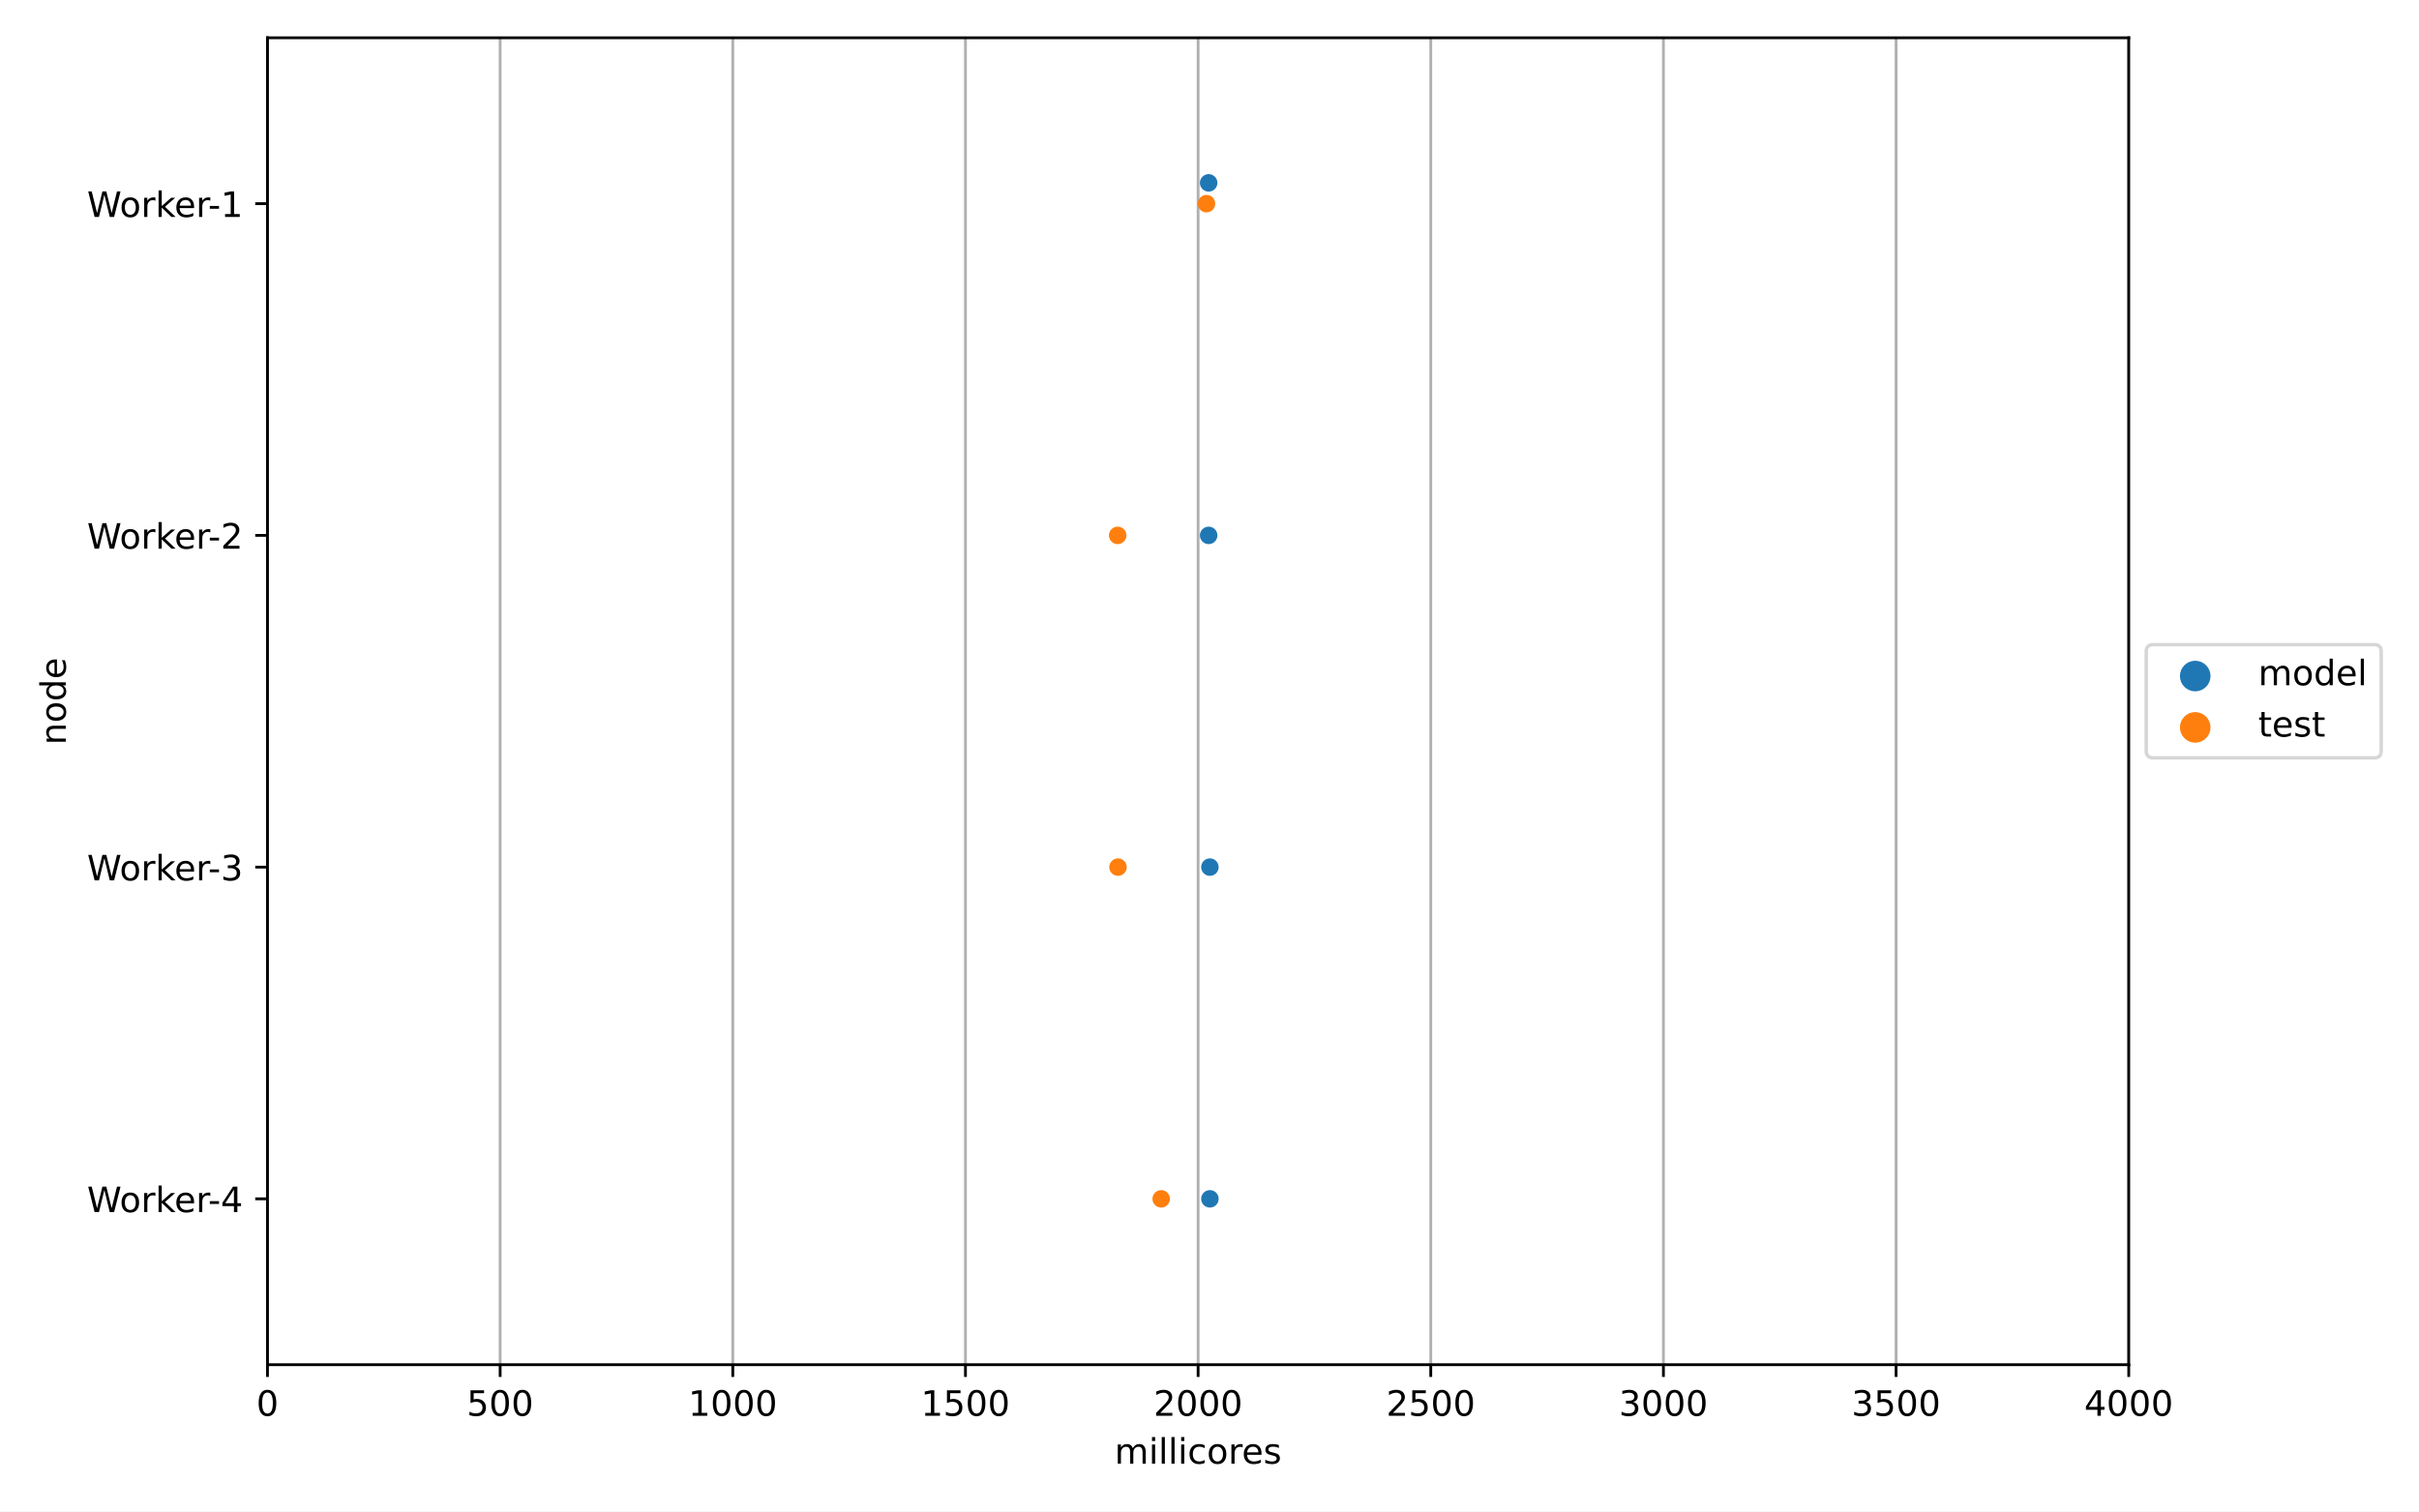
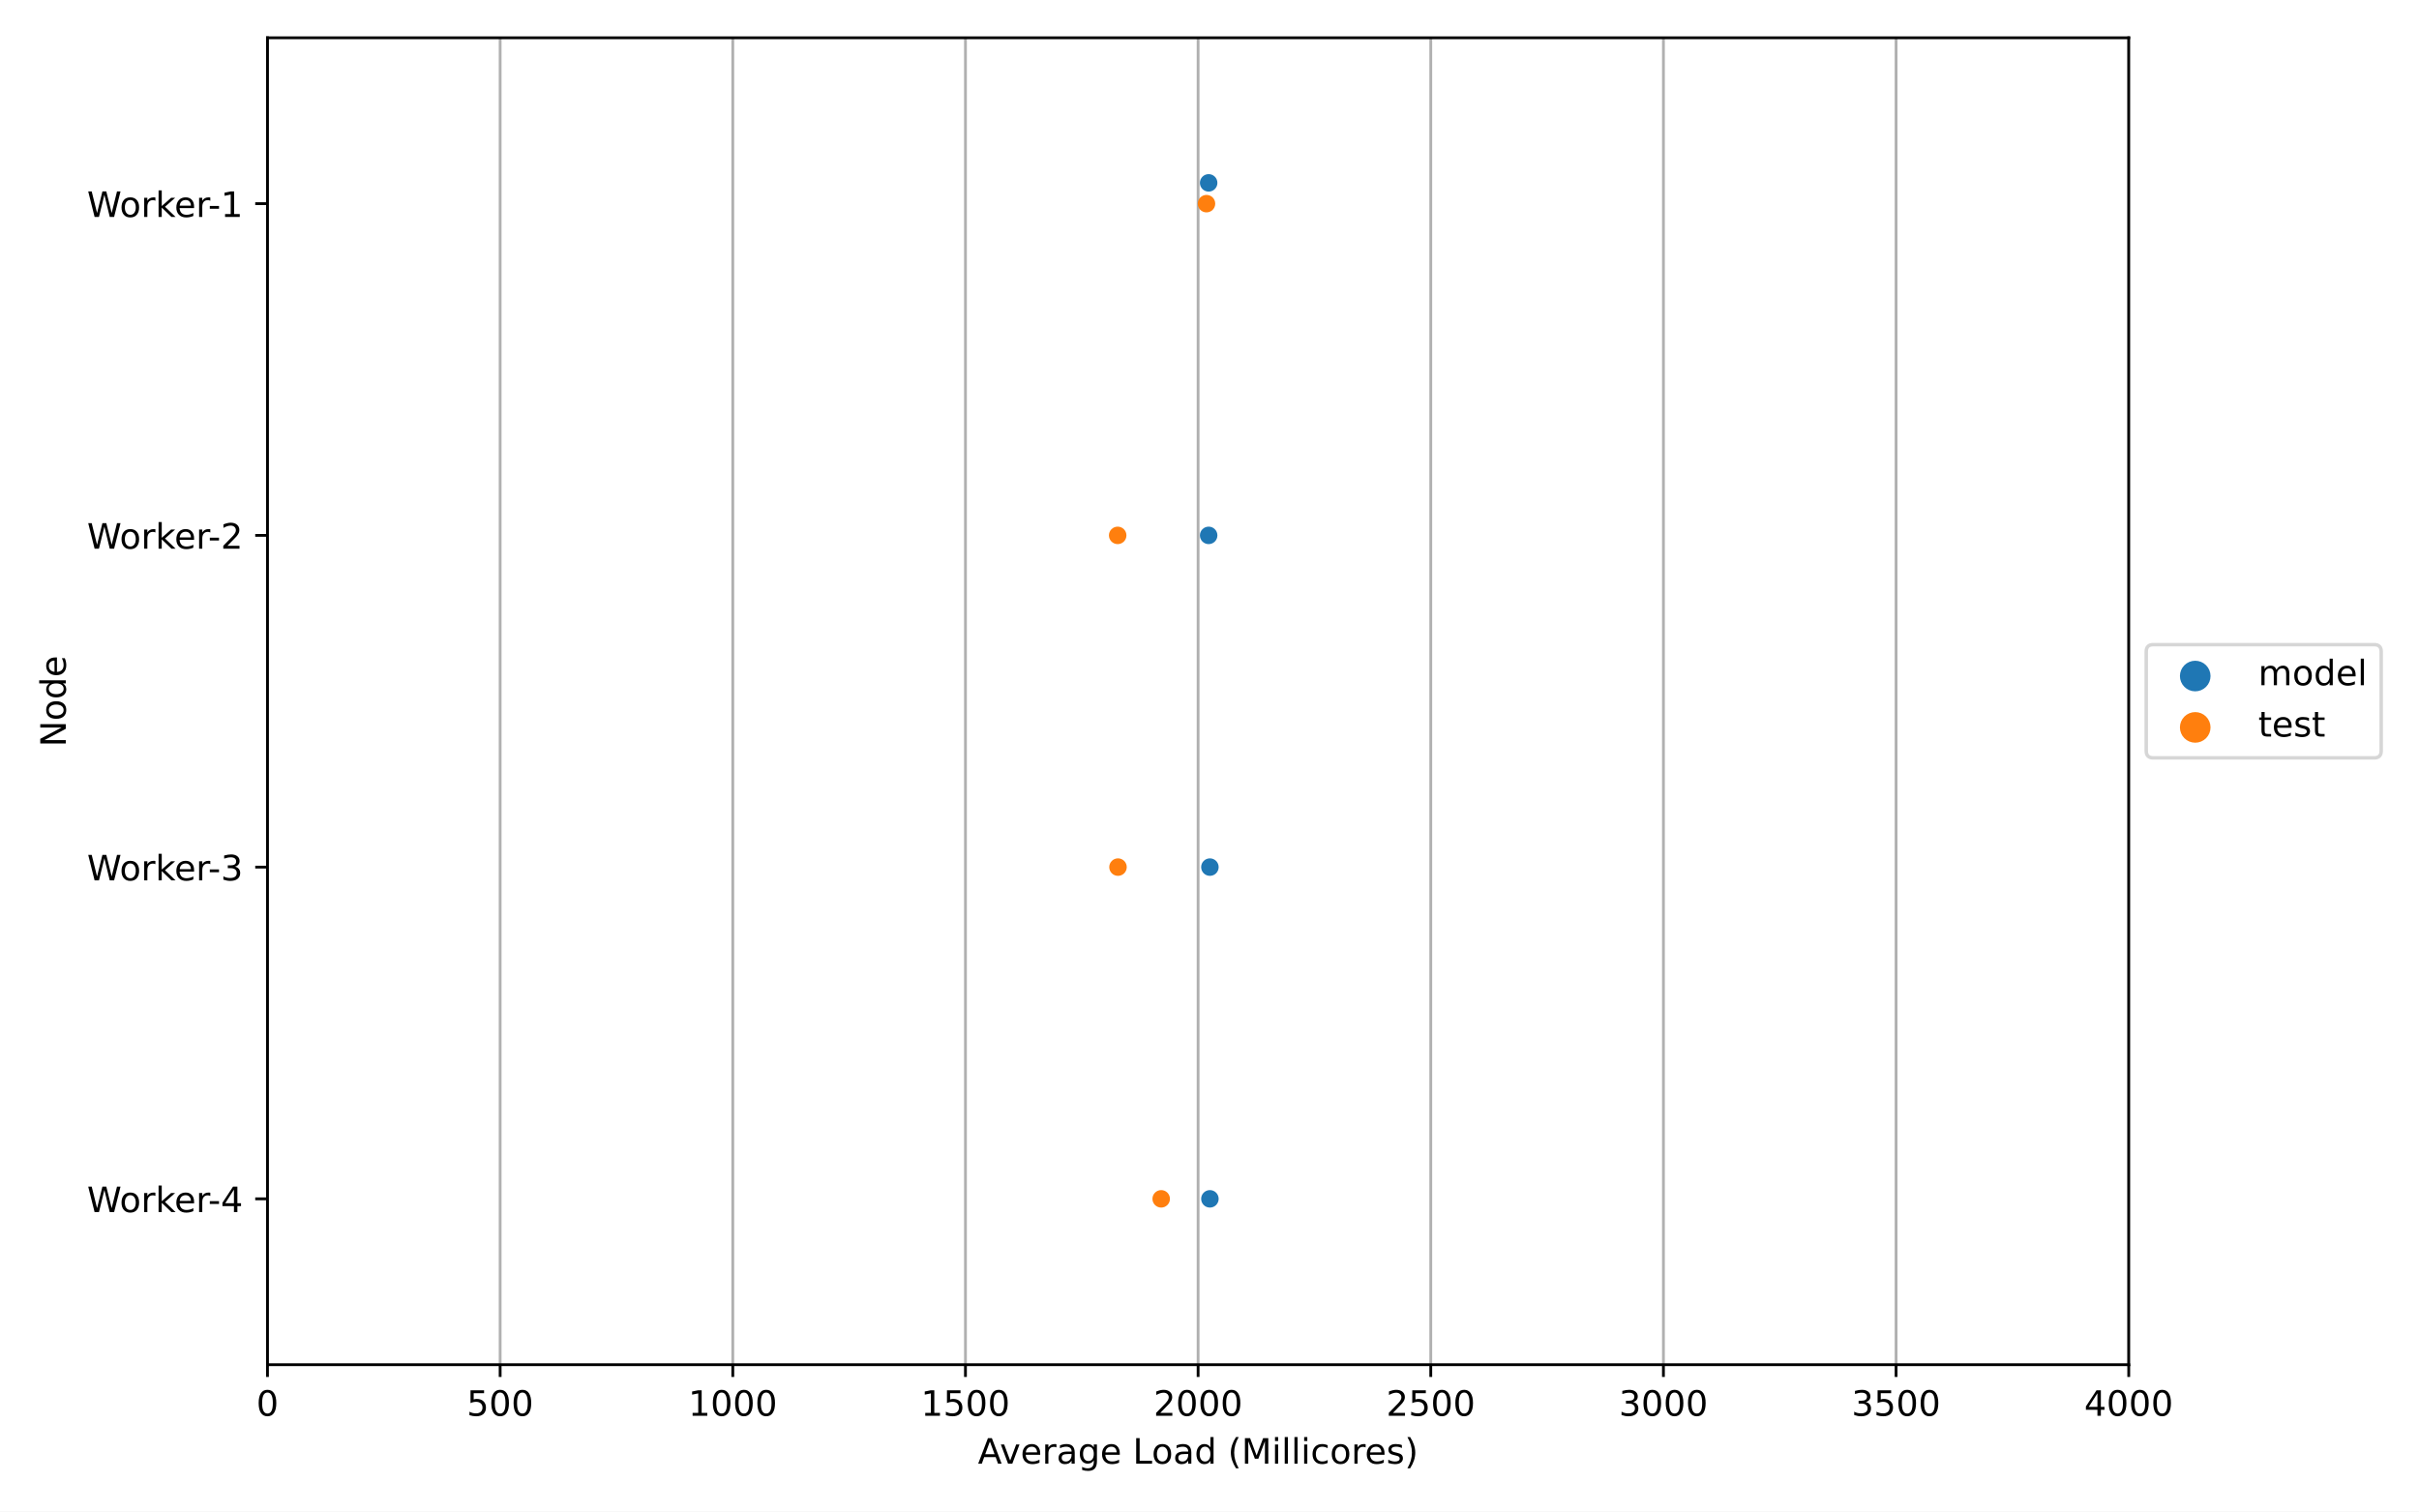
<svg xmlns="http://www.w3.org/2000/svg" xmlns:xlink="http://www.w3.org/1999/xlink" height="432pt" version="1.1" viewBox="0 0 691.2 432" width="691.2pt">
  <defs>
    <style type="text/css">*{stroke-linecap:butt;stroke-linejoin:round;}</style>
  </defs>
  <g id="figure_1">
    <g id="patch_1">
      <path d="M 0 432  L 691.2 432  L 691.2 0  L 0 0  z " style="fill:#ffffff;" />
    </g>
    <g id="axes_1">
      <g id="patch_2">
        <path d="M 76.43 390.04  L 608.26 390.04  L 608.26 10.8  L 76.43 10.8  z " style="fill:#ffffff;" />
      </g>
      <g id="PathCollection_1" />
      <g id="PathCollection_2" />
      <g id="matplotlib.axis_1">
        <g id="xtick_1">
          <g id="line2d_1">
-             <path clip-path="url(#p0db14c9258)" d="M 76.43 390.04  L 76.43 10.8  " style="fill:none;stroke:#b0b0b0;stroke-linecap:square;stroke-width:0.8;" />
+             <path clip-path="url(#p03d3af0b3f)" d="M 76.43 390.04  L 76.43 10.8  " style="fill:none;stroke:#b0b0b0;stroke-linecap:square;stroke-width:0.8;" />
          </g>
          <g id="line2d_2">
            <defs>
-               <path d="M 0 0  L 0 3.5  " id="m570d789b76" style="stroke:#000000;stroke-width:0.8;" />
-             </defs>
-             <g>
-               <use style="stroke:#000000;stroke-width:0.8;" x="76.43" xlink:href="#m570d789b76" y="390.04" />
+               <path d="M 0 0  L 0 3.5  " id="m7e366b29f8" style="stroke:#000000;stroke-width:0.8;" />
+             </defs>
+             <g>
+               <use style="stroke:#000000;stroke-width:0.8;" x="76.43" xlink:href="#m7e366b29f8" y="390.04" />
            </g>
          </g>
          <g id="text_1">
            <g transform="translate(73.24875 404.6384)scale(0.1 -0.1)">
              <defs>
                <path d="M 31.781 66.406  Q 24.172 66.406 20.328 58.906  Q 16.5 51.422 16.5 36.375  Q 16.5 21.391 20.328 13.891  Q 24.172 6.391 31.781 6.391  Q 39.453 6.391 43.281 13.891  Q 47.125 21.391 47.125 36.375  Q 47.125 51.422 43.281 58.906  Q 39.453 66.406 31.781 66.406  z M 31.781 74.219  Q 44.047 74.219 50.516 64.516  Q 56.984 54.828 56.984 36.375  Q 56.984 17.969 50.516 8.266  Q 44.047 -1.422 31.781 -1.422  Q 19.531 -1.422 13.062 8.266  Q 6.594 17.969 6.594 36.375  Q 6.594 54.828 13.062 64.516  Q 19.531 74.219 31.781 74.219  z " id="DejaVuSans-48" />
              </defs>
              <use xlink:href="#DejaVuSans-48" />
            </g>
          </g>
        </g>
        <g id="xtick_2">
          <g id="line2d_3">
-             <path clip-path="url(#p0db14c9258)" d="M 142.909 390.04  L 142.909 10.8  " style="fill:none;stroke:#b0b0b0;stroke-linecap:square;stroke-width:0.8;" />
+             <path clip-path="url(#p03d3af0b3f)" d="M 142.909 390.04  L 142.909 10.8  " style="fill:none;stroke:#b0b0b0;stroke-linecap:square;stroke-width:0.8;" />
          </g>
          <g id="line2d_4">
            <g>
-               <use style="stroke:#000000;stroke-width:0.8;" x="142.909" xlink:href="#m570d789b76" y="390.04" />
+               <use style="stroke:#000000;stroke-width:0.8;" x="142.909" xlink:href="#m7e366b29f8" y="390.04" />
            </g>
          </g>
          <g id="text_2">
            <g transform="translate(133.365 404.6384)scale(0.1 -0.1)">
              <defs>
                <path d="M 10.797 72.906  L 49.516 72.906  L 49.516 64.594  L 19.828 64.594  L 19.828 46.734  Q 21.969 47.469 24.109 47.828  Q 26.266 48.188 28.422 48.188  Q 40.625 48.188 47.75 41.5  Q 54.891 34.812 54.891 23.391  Q 54.891 11.625 47.562 5.094  Q 40.234 -1.422 26.906 -1.422  Q 22.312 -1.422 17.547 -0.641  Q 12.797 0.141 7.719 1.703  L 7.719 11.625  Q 12.109 9.234 16.797 8.062  Q 21.484 6.891 26.703 6.891  Q 35.156 6.891 40.078 11.328  Q 45.016 15.766 45.016 23.391  Q 45.016 31 40.078 35.438  Q 35.156 39.891 26.703 39.891  Q 22.75 39.891 18.812 39.016  Q 14.891 38.141 10.797 36.281  z " id="DejaVuSans-53" />
              </defs>
              <use xlink:href="#DejaVuSans-53" />
              <use x="63.623" xlink:href="#DejaVuSans-48" />
              <use x="127.246" xlink:href="#DejaVuSans-48" />
            </g>
          </g>
        </g>
        <g id="xtick_3">
          <g id="line2d_5">
-             <path clip-path="url(#p0db14c9258)" d="M 209.387 390.04  L 209.387 10.8  " style="fill:none;stroke:#b0b0b0;stroke-linecap:square;stroke-width:0.8;" />
+             <path clip-path="url(#p03d3af0b3f)" d="M 209.387 390.04  L 209.387 10.8  " style="fill:none;stroke:#b0b0b0;stroke-linecap:square;stroke-width:0.8;" />
          </g>
          <g id="line2d_6">
            <g>
-               <use style="stroke:#000000;stroke-width:0.8;" x="209.387" xlink:href="#m570d789b76" y="390.04" />
+               <use style="stroke:#000000;stroke-width:0.8;" x="209.387" xlink:href="#m7e366b29f8" y="390.04" />
            </g>
          </g>
          <g id="text_3">
            <g transform="translate(196.6625 404.6384)scale(0.1 -0.1)">
              <defs>
                <path d="M 12.406 8.297  L 28.516 8.297  L 28.516 63.922  L 10.984 60.406  L 10.984 69.391  L 28.422 72.906  L 38.281 72.906  L 38.281 8.297  L 54.391 8.297  L 54.391 0  L 12.406 0  z " id="DejaVuSans-49" />
              </defs>
              <use xlink:href="#DejaVuSans-49" />
              <use x="63.623" xlink:href="#DejaVuSans-48" />
              <use x="127.246" xlink:href="#DejaVuSans-48" />
              <use x="190.869" xlink:href="#DejaVuSans-48" />
            </g>
          </g>
        </g>
        <g id="xtick_4">
          <g id="line2d_7">
-             <path clip-path="url(#p0db14c9258)" d="M 275.866 390.04  L 275.866 10.8  " style="fill:none;stroke:#b0b0b0;stroke-linecap:square;stroke-width:0.8;" />
+             <path clip-path="url(#p03d3af0b3f)" d="M 275.866 390.04  L 275.866 10.8  " style="fill:none;stroke:#b0b0b0;stroke-linecap:square;stroke-width:0.8;" />
          </g>
          <g id="line2d_8">
            <g>
-               <use style="stroke:#000000;stroke-width:0.8;" x="275.866" xlink:href="#m570d789b76" y="390.04" />
+               <use style="stroke:#000000;stroke-width:0.8;" x="275.866" xlink:href="#m7e366b29f8" y="390.04" />
            </g>
          </g>
          <g id="text_4">
            <g transform="translate(263.1413 404.6384)scale(0.1 -0.1)">
              <use xlink:href="#DejaVuSans-49" />
              <use x="63.623" xlink:href="#DejaVuSans-53" />
              <use x="127.246" xlink:href="#DejaVuSans-48" />
              <use x="190.869" xlink:href="#DejaVuSans-48" />
            </g>
          </g>
        </g>
        <g id="xtick_5">
          <g id="line2d_9">
-             <path clip-path="url(#p0db14c9258)" d="M 342.345 390.04  L 342.345 10.8  " style="fill:none;stroke:#b0b0b0;stroke-linecap:square;stroke-width:0.8;" />
+             <path clip-path="url(#p03d3af0b3f)" d="M 342.345 390.04  L 342.345 10.8  " style="fill:none;stroke:#b0b0b0;stroke-linecap:square;stroke-width:0.8;" />
          </g>
          <g id="line2d_10">
            <g>
-               <use style="stroke:#000000;stroke-width:0.8;" x="342.345" xlink:href="#m570d789b76" y="390.04" />
+               <use style="stroke:#000000;stroke-width:0.8;" x="342.345" xlink:href="#m7e366b29f8" y="390.04" />
            </g>
          </g>
          <g id="text_5">
            <g transform="translate(329.62 404.6384)scale(0.1 -0.1)">
              <defs>
                <path d="M 19.188 8.297  L 53.609 8.297  L 53.609 0  L 7.328 0  L 7.328 8.297  Q 12.938 14.109 22.625 23.891  Q 32.328 33.688 34.812 36.531  Q 39.547 41.844 41.422 45.531  Q 43.312 49.219 43.312 52.781  Q 43.312 58.594 39.234 62.25  Q 35.156 65.922 28.609 65.922  Q 23.969 65.922 18.812 64.312  Q 13.672 62.703 7.812 59.422  L 7.812 69.391  Q 13.766 71.781 18.938 73  Q 24.125 74.219 28.422 74.219  Q 39.75 74.219 46.484 68.547  Q 53.219 62.891 53.219 53.422  Q 53.219 48.922 51.531 44.891  Q 49.859 40.875 45.406 35.406  Q 44.188 33.984 37.641 27.219  Q 31.109 20.453 19.188 8.297  z " id="DejaVuSans-50" />
              </defs>
              <use xlink:href="#DejaVuSans-50" />
              <use x="63.623" xlink:href="#DejaVuSans-48" />
              <use x="127.246" xlink:href="#DejaVuSans-48" />
              <use x="190.869" xlink:href="#DejaVuSans-48" />
            </g>
          </g>
        </g>
        <g id="xtick_6">
          <g id="line2d_11">
-             <path clip-path="url(#p0db14c9258)" d="M 408.824 390.04  L 408.824 10.8  " style="fill:none;stroke:#b0b0b0;stroke-linecap:square;stroke-width:0.8;" />
+             <path clip-path="url(#p03d3af0b3f)" d="M 408.824 390.04  L 408.824 10.8  " style="fill:none;stroke:#b0b0b0;stroke-linecap:square;stroke-width:0.8;" />
          </g>
          <g id="line2d_12">
            <g>
-               <use style="stroke:#000000;stroke-width:0.8;" x="408.824" xlink:href="#m570d789b76" y="390.04" />
+               <use style="stroke:#000000;stroke-width:0.8;" x="408.824" xlink:href="#m7e366b29f8" y="390.04" />
            </g>
          </g>
          <g id="text_6">
            <g transform="translate(396.0987 404.6384)scale(0.1 -0.1)">
              <use xlink:href="#DejaVuSans-50" />
              <use x="63.623" xlink:href="#DejaVuSans-53" />
              <use x="127.246" xlink:href="#DejaVuSans-48" />
              <use x="190.869" xlink:href="#DejaVuSans-48" />
            </g>
          </g>
        </g>
        <g id="xtick_7">
          <g id="line2d_13">
-             <path clip-path="url(#p0db14c9258)" d="M 475.303 390.04  L 475.303 10.8  " style="fill:none;stroke:#b0b0b0;stroke-linecap:square;stroke-width:0.8;" />
+             <path clip-path="url(#p03d3af0b3f)" d="M 475.303 390.04  L 475.303 10.8  " style="fill:none;stroke:#b0b0b0;stroke-linecap:square;stroke-width:0.8;" />
          </g>
          <g id="line2d_14">
            <g>
-               <use style="stroke:#000000;stroke-width:0.8;" x="475.303" xlink:href="#m570d789b76" y="390.04" />
+               <use style="stroke:#000000;stroke-width:0.8;" x="475.303" xlink:href="#m7e366b29f8" y="390.04" />
            </g>
          </g>
          <g id="text_7">
            <g transform="translate(462.5775 404.6384)scale(0.1 -0.1)">
              <defs>
                <path d="M 40.578 39.312  Q 47.656 37.797 51.625 33  Q 55.609 28.219 55.609 21.188  Q 55.609 10.406 48.188 4.484  Q 40.766 -1.422 27.094 -1.422  Q 22.516 -1.422 17.656 -0.516  Q 12.797 0.391 7.625 2.203  L 7.625 11.719  Q 11.719 9.328 16.594 8.109  Q 21.484 6.891 26.812 6.891  Q 36.078 6.891 40.938 10.547  Q 45.797 14.203 45.797 21.188  Q 45.797 27.641 41.281 31.266  Q 36.766 34.906 28.719 34.906  L 20.219 34.906  L 20.219 43.016  L 29.109 43.016  Q 36.375 43.016 40.234 45.922  Q 44.094 48.828 44.094 54.297  Q 44.094 59.906 40.109 62.906  Q 36.141 65.922 28.719 65.922  Q 24.656 65.922 20.016 65.031  Q 15.375 64.156 9.812 62.312  L 9.812 71.094  Q 15.438 72.656 20.344 73.438  Q 25.25 74.219 29.594 74.219  Q 40.828 74.219 47.359 69.109  Q 53.906 64.016 53.906 55.328  Q 53.906 49.266 50.438 45.094  Q 46.969 40.922 40.578 39.312  z " id="DejaVuSans-51" />
              </defs>
              <use xlink:href="#DejaVuSans-51" />
              <use x="63.623" xlink:href="#DejaVuSans-48" />
              <use x="127.246" xlink:href="#DejaVuSans-48" />
              <use x="190.869" xlink:href="#DejaVuSans-48" />
            </g>
          </g>
        </g>
        <g id="xtick_8">
          <g id="line2d_15">
-             <path clip-path="url(#p0db14c9258)" d="M 541.781 390.04  L 541.781 10.8  " style="fill:none;stroke:#b0b0b0;stroke-linecap:square;stroke-width:0.8;" />
+             <path clip-path="url(#p03d3af0b3f)" d="M 541.781 390.04  L 541.781 10.8  " style="fill:none;stroke:#b0b0b0;stroke-linecap:square;stroke-width:0.8;" />
          </g>
          <g id="line2d_16">
            <g>
-               <use style="stroke:#000000;stroke-width:0.8;" x="541.781" xlink:href="#m570d789b76" y="390.04" />
+               <use style="stroke:#000000;stroke-width:0.8;" x="541.781" xlink:href="#m7e366b29f8" y="390.04" />
            </g>
          </g>
          <g id="text_8">
            <g transform="translate(529.0562 404.6384)scale(0.1 -0.1)">
              <use xlink:href="#DejaVuSans-51" />
              <use x="63.623" xlink:href="#DejaVuSans-53" />
              <use x="127.246" xlink:href="#DejaVuSans-48" />
              <use x="190.869" xlink:href="#DejaVuSans-48" />
            </g>
          </g>
        </g>
        <g id="xtick_9">
          <g id="line2d_17">
-             <path clip-path="url(#p0db14c9258)" d="M 608.26 390.04  L 608.26 10.8  " style="fill:none;stroke:#b0b0b0;stroke-linecap:square;stroke-width:0.8;" />
+             <path clip-path="url(#p03d3af0b3f)" d="M 608.26 390.04  L 608.26 10.8  " style="fill:none;stroke:#b0b0b0;stroke-linecap:square;stroke-width:0.8;" />
          </g>
          <g id="line2d_18">
            <g>
-               <use style="stroke:#000000;stroke-width:0.8;" x="608.26" xlink:href="#m570d789b76" y="390.04" />
+               <use style="stroke:#000000;stroke-width:0.8;" x="608.26" xlink:href="#m7e366b29f8" y="390.04" />
            </g>
          </g>
          <g id="text_9">
            <g transform="translate(595.535 404.6384)scale(0.1 -0.1)">
              <defs>
                <path d="M 37.797 64.312  L 12.891 25.391  L 37.797 25.391  z M 35.203 72.906  L 47.609 72.906  L 47.609 25.391  L 58.016 25.391  L 58.016 17.188  L 47.609 17.188  L 47.609 0  L 37.797 0  L 37.797 17.188  L 4.891 17.188  L 4.891 26.703  z " id="DejaVuSans-52" />
              </defs>
              <use xlink:href="#DejaVuSans-52" />
              <use x="63.623" xlink:href="#DejaVuSans-48" />
              <use x="127.246" xlink:href="#DejaVuSans-48" />
              <use x="190.869" xlink:href="#DejaVuSans-48" />
            </g>
          </g>
        </g>
        <g id="text_10">
-           <g transform="translate(318.4856 418.3166)scale(0.1 -0.1)">
-             <defs>
-               <path d="M 52 44.188  Q 55.375 50.25 60.062 53.125  Q 64.75 56 71.094 56  Q 79.641 56 84.281 50.016  Q 88.922 44.047 88.922 33.016  L 88.922 0  L 79.891 0  L 79.891 32.719  Q 79.891 40.578 77.094 44.375  Q 74.312 48.188 68.609 48.188  Q 61.625 48.188 57.562 43.547  Q 53.516 38.922 53.516 30.906  L 53.516 0  L 44.484 0  L 44.484 32.719  Q 44.484 40.625 41.703 44.406  Q 38.922 48.188 33.109 48.188  Q 26.219 48.188 22.156 43.531  Q 18.109 38.875 18.109 30.906  L 18.109 0  L 9.078 0  L 9.078 54.688  L 18.109 54.688  L 18.109 46.188  Q 21.188 51.219 25.484 53.609  Q 29.781 56 35.688 56  Q 41.656 56 45.828 52.969  Q 50 49.953 52 44.188  z " id="DejaVuSans-109" />
+           <g transform="translate(279.4333 418.3166)scale(0.1 -0.1)">
+             <defs>
+               <path d="M 34.188 63.188  L 20.797 26.906  L 47.609 26.906  z M 28.609 72.906  L 39.797 72.906  L 67.578 0  L 57.328 0  L 50.688 18.703  L 17.828 18.703  L 11.188 0  L 0.781 0  z " id="DejaVuSans-65" />
+               <path d="M 2.984 54.688  L 12.5 54.688  L 29.594 8.797  L 46.688 54.688  L 56.203 54.688  L 35.688 0  L 23.484 0  z " id="DejaVuSans-118" />
+               <path d="M 56.203 29.594  L 56.203 25.203  L 14.891 25.203  Q 15.484 15.922 20.484 11.062  Q 25.484 6.203 34.422 6.203  Q 39.594 6.203 44.453 7.469  Q 49.312 8.734 54.109 11.281  L 54.109 2.781  Q 49.266 0.734 44.188 -0.344  Q 39.109 -1.422 33.891 -1.422  Q 20.797 -1.422 13.156 6.188  Q 5.516 13.812 5.516 26.812  Q 5.516 40.234 12.766 48.109  Q 20.016 56 32.328 56  Q 43.359 56 49.781 48.891  Q 56.203 41.797 56.203 29.594  z M 47.219 32.234  Q 47.125 39.594 43.094 43.984  Q 39.062 48.391 32.422 48.391  Q 24.906 48.391 20.391 44.141  Q 15.875 39.891 15.188 32.172  z " id="DejaVuSans-101" />
+               <path d="M 41.109 46.297  Q 39.594 47.172 37.812 47.578  Q 36.031 48 33.891 48  Q 26.266 48 22.188 43.047  Q 18.109 38.094 18.109 28.812  L 18.109 0  L 9.078 0  L 9.078 54.688  L 18.109 54.688  L 18.109 46.188  Q 20.953 51.172 25.484 53.578  Q 30.031 56 36.531 56  Q 37.453 56 38.578 55.875  Q 39.703 55.766 41.062 55.516  z " id="DejaVuSans-114" />
+               <path d="M 34.281 27.484  Q 23.391 27.484 19.188 25  Q 14.984 22.516 14.984 16.5  Q 14.984 11.719 18.141 8.906  Q 21.297 6.109 26.703 6.109  Q 34.188 6.109 38.703 11.406  Q 43.219 16.703 43.219 25.484  L 43.219 27.484  z M 52.203 31.203  L 52.203 0  L 43.219 0  L 43.219 8.297  Q 40.141 3.328 35.547 0.953  Q 30.953 -1.422 24.312 -1.422  Q 15.922 -1.422 10.953 3.297  Q 6 8.016 6 15.922  Q 6 25.141 12.172 29.828  Q 18.359 34.516 30.609 34.516  L 43.219 34.516  L 43.219 35.406  Q 43.219 41.609 39.141 45  Q 35.062 48.391 27.688 48.391  Q 23 48.391 18.547 47.266  Q 14.109 46.141 10.016 43.891  L 10.016 52.203  Q 14.938 54.109 19.578 55.047  Q 24.219 56 28.609 56  Q 40.484 56 46.344 49.844  Q 52.203 43.703 52.203 31.203  z " id="DejaVuSans-97" />
+               <path d="M 45.406 27.984  Q 45.406 37.75 41.375 43.109  Q 37.359 48.484 30.078 48.484  Q 22.859 48.484 18.828 43.109  Q 14.797 37.75 14.797 27.984  Q 14.797 18.266 18.828 12.891  Q 22.859 7.516 30.078 7.516  Q 37.359 7.516 41.375 12.891  Q 45.406 18.266 45.406 27.984  z M 54.391 6.781  Q 54.391 -7.172 48.188 -13.984  Q 42 -20.797 29.203 -20.797  Q 24.469 -20.797 20.266 -20.094  Q 16.062 -19.391 12.109 -17.922  L 12.109 -9.188  Q 16.062 -11.328 19.922 -12.344  Q 23.781 -13.375 27.781 -13.375  Q 36.625 -13.375 41.016 -8.766  Q 45.406 -4.156 45.406 5.172  L 45.406 9.625  Q 42.625 4.781 38.281 2.391  Q 33.938 0 27.875 0  Q 17.828 0 11.672 7.656  Q 5.516 15.328 5.516 27.984  Q 5.516 40.672 11.672 48.328  Q 17.828 56 27.875 56  Q 33.938 56 38.281 53.609  Q 42.625 51.219 45.406 46.391  L 45.406 54.688  L 54.391 54.688  z " id="DejaVuSans-103" />
+               <path id="DejaVuSans-32" />
+               <path d="M 9.812 72.906  L 19.672 72.906  L 19.672 8.297  L 55.172 8.297  L 55.172 0  L 9.812 0  z " id="DejaVuSans-76" />
+               <path d="M 30.609 48.391  Q 23.391 48.391 19.188 42.75  Q 14.984 37.109 14.984 27.297  Q 14.984 17.484 19.156 11.844  Q 23.344 6.203 30.609 6.203  Q 37.797 6.203 41.984 11.859  Q 46.188 17.531 46.188 27.297  Q 46.188 37.016 41.984 42.703  Q 37.797 48.391 30.609 48.391  z M 30.609 56  Q 42.328 56 49.016 48.375  Q 55.719 40.766 55.719 27.297  Q 55.719 13.875 49.016 6.219  Q 42.328 -1.422 30.609 -1.422  Q 18.844 -1.422 12.172 6.219  Q 5.516 13.875 5.516 27.297  Q 5.516 40.766 12.172 48.375  Q 18.844 56 30.609 56  z " id="DejaVuSans-111" />
+               <path d="M 45.406 46.391  L 45.406 75.984  L 54.391 75.984  L 54.391 0  L 45.406 0  L 45.406 8.203  Q 42.578 3.328 38.25 0.953  Q 33.938 -1.422 27.875 -1.422  Q 17.969 -1.422 11.734 6.484  Q 5.516 14.406 5.516 27.297  Q 5.516 40.188 11.734 48.094  Q 17.969 56 27.875 56  Q 33.938 56 38.25 53.625  Q 42.578 51.266 45.406 46.391  z M 14.797 27.297  Q 14.797 17.391 18.875 11.75  Q 22.953 6.109 30.078 6.109  Q 37.203 6.109 41.297 11.75  Q 45.406 17.391 45.406 27.297  Q 45.406 37.203 41.297 42.844  Q 37.203 48.484 30.078 48.484  Q 22.953 48.484 18.875 42.844  Q 14.797 37.203 14.797 27.297  z " id="DejaVuSans-100" />
+               <path d="M 31 75.875  Q 24.469 64.656 21.281 53.656  Q 18.109 42.672 18.109 31.391  Q 18.109 20.125 21.312 9.062  Q 24.516 -2 31 -13.188  L 23.188 -13.188  Q 15.875 -1.703 12.234 9.375  Q 8.594 20.453 8.594 31.391  Q 8.594 42.281 12.203 53.312  Q 15.828 64.359 23.188 75.875  z " id="DejaVuSans-40" />
+               <path d="M 9.812 72.906  L 24.516 72.906  L 43.109 23.297  L 61.812 72.906  L 76.516 72.906  L 76.516 0  L 66.891 0  L 66.891 64.016  L 48.094 14.016  L 38.188 14.016  L 19.391 64.016  L 19.391 0  L 9.812 0  z " id="DejaVuSans-77" />
              <path d="M 9.422 54.688  L 18.406 54.688  L 18.406 0  L 9.422 0  z M 9.422 75.984  L 18.406 75.984  L 18.406 64.594  L 9.422 64.594  z " id="DejaVuSans-105" />
              <path d="M 9.422 75.984  L 18.406 75.984  L 18.406 0  L 9.422 0  z " id="DejaVuSans-108" />
              <path d="M 48.781 52.594  L 48.781 44.188  Q 44.969 46.297 41.141 47.344  Q 37.312 48.391 33.406 48.391  Q 24.656 48.391 19.812 42.844  Q 14.984 37.312 14.984 27.297  Q 14.984 17.281 19.812 11.734  Q 24.656 6.203 33.406 6.203  Q 37.312 6.203 41.141 7.25  Q 44.969 8.297 48.781 10.406  L 48.781 2.094  Q 45.016 0.344 40.984 -0.531  Q 36.969 -1.422 32.422 -1.422  Q 20.062 -1.422 12.781 6.344  Q 5.516 14.109 5.516 27.297  Q 5.516 40.672 12.859 48.328  Q 20.219 56 33.016 56  Q 37.156 56 41.109 55.141  Q 45.062 54.297 48.781 52.594  z " id="DejaVuSans-99" />
-               <path d="M 30.609 48.391  Q 23.391 48.391 19.188 42.75  Q 14.984 37.109 14.984 27.297  Q 14.984 17.484 19.156 11.844  Q 23.344 6.203 30.609 6.203  Q 37.797 6.203 41.984 11.859  Q 46.188 17.531 46.188 27.297  Q 46.188 37.016 41.984 42.703  Q 37.797 48.391 30.609 48.391  z M 30.609 56  Q 42.328 56 49.016 48.375  Q 55.719 40.766 55.719 27.297  Q 55.719 13.875 49.016 6.219  Q 42.328 -1.422 30.609 -1.422  Q 18.844 -1.422 12.172 6.219  Q 5.516 13.875 5.516 27.297  Q 5.516 40.766 12.172 48.375  Q 18.844 56 30.609 56  z " id="DejaVuSans-111" />
-               <path d="M 41.109 46.297  Q 39.594 47.172 37.812 47.578  Q 36.031 48 33.891 48  Q 26.266 48 22.188 43.047  Q 18.109 38.094 18.109 28.812  L 18.109 0  L 9.078 0  L 9.078 54.688  L 18.109 54.688  L 18.109 46.188  Q 20.953 51.172 25.484 53.578  Q 30.031 56 36.531 56  Q 37.453 56 38.578 55.875  Q 39.703 55.766 41.062 55.516  z " id="DejaVuSans-114" />
-               <path d="M 56.203 29.594  L 56.203 25.203  L 14.891 25.203  Q 15.484 15.922 20.484 11.062  Q 25.484 6.203 34.422 6.203  Q 39.594 6.203 44.453 7.469  Q 49.312 8.734 54.109 11.281  L 54.109 2.781  Q 49.266 0.734 44.188 -0.344  Q 39.109 -1.422 33.891 -1.422  Q 20.797 -1.422 13.156 6.188  Q 5.516 13.812 5.516 26.812  Q 5.516 40.234 12.766 48.109  Q 20.016 56 32.328 56  Q 43.359 56 49.781 48.891  Q 56.203 41.797 56.203 29.594  z M 47.219 32.234  Q 47.125 39.594 43.094 43.984  Q 39.062 48.391 32.422 48.391  Q 24.906 48.391 20.391 44.141  Q 15.875 39.891 15.188 32.172  z " id="DejaVuSans-101" />
              <path d="M 44.281 53.078  L 44.281 44.578  Q 40.484 46.531 36.375 47.5  Q 32.281 48.484 27.875 48.484  Q 21.188 48.484 17.844 46.438  Q 14.5 44.391 14.5 40.281  Q 14.5 37.156 16.891 35.375  Q 19.281 33.594 26.516 31.984  L 29.594 31.297  Q 39.156 29.25 43.188 25.516  Q 47.219 21.781 47.219 15.094  Q 47.219 7.469 41.188 3.016  Q 35.156 -1.422 24.609 -1.422  Q 20.219 -1.422 15.453 -0.562  Q 10.688 0.297 5.422 2  L 5.422 11.281  Q 10.406 8.688 15.234 7.391  Q 20.062 6.109 24.812 6.109  Q 31.156 6.109 34.562 8.281  Q 37.984 10.453 37.984 14.406  Q 37.984 18.062 35.516 20.016  Q 33.062 21.969 24.703 23.781  L 21.578 24.516  Q 13.234 26.266 9.516 29.906  Q 5.812 33.547 5.812 39.891  Q 5.812 47.609 11.281 51.797  Q 16.75 56 26.812 56  Q 31.781 56 36.172 55.266  Q 40.578 54.547 44.281 53.078  z " id="DejaVuSans-115" />
-             </defs>
-             <use xlink:href="#DejaVuSans-109" />
-             <use x="97.412" xlink:href="#DejaVuSans-105" />
-             <use x="125.195" xlink:href="#DejaVuSans-108" />
-             <use x="152.979" xlink:href="#DejaVuSans-108" />
-             <use x="180.762" xlink:href="#DejaVuSans-105" />
-             <use x="208.545" xlink:href="#DejaVuSans-99" />
-             <use x="263.525" xlink:href="#DejaVuSans-111" />
-             <use x="324.707" xlink:href="#DejaVuSans-114" />
-             <use x="363.57" xlink:href="#DejaVuSans-101" />
-             <use x="425.094" xlink:href="#DejaVuSans-115" />
+               <path d="M 8.016 75.875  L 15.828 75.875  Q 23.141 64.359 26.781 53.312  Q 30.422 42.281 30.422 31.391  Q 30.422 20.453 26.781 9.375  Q 23.141 -1.703 15.828 -13.188  L 8.016 -13.188  Q 14.5 -2 17.703 9.062  Q 20.906 20.125 20.906 31.391  Q 20.906 42.672 17.703 53.656  Q 14.5 64.656 8.016 75.875  z " id="DejaVuSans-41" />
+             </defs>
+             <use xlink:href="#DejaVuSans-65" />
+             <use x="62.533" xlink:href="#DejaVuSans-118" />
+             <use x="121.713" xlink:href="#DejaVuSans-101" />
+             <use x="183.236" xlink:href="#DejaVuSans-114" />
+             <use x="224.35" xlink:href="#DejaVuSans-97" />
+             <use x="285.629" xlink:href="#DejaVuSans-103" />
+             <use x="349.105" xlink:href="#DejaVuSans-101" />
+             <use x="410.629" xlink:href="#DejaVuSans-32" />
+             <use x="442.416" xlink:href="#DejaVuSans-76" />
+             <use x="496.379" xlink:href="#DejaVuSans-111" />
+             <use x="557.561" xlink:href="#DejaVuSans-97" />
+             <use x="618.84" xlink:href="#DejaVuSans-100" />
+             <use x="682.316" xlink:href="#DejaVuSans-32" />
+             <use x="714.104" xlink:href="#DejaVuSans-40" />
+             <use x="753.117" xlink:href="#DejaVuSans-77" />
+             <use x="839.396" xlink:href="#DejaVuSans-105" />
+             <use x="867.18" xlink:href="#DejaVuSans-108" />
+             <use x="894.963" xlink:href="#DejaVuSans-108" />
+             <use x="922.746" xlink:href="#DejaVuSans-105" />
+             <use x="950.529" xlink:href="#DejaVuSans-99" />
+             <use x="1005.51" xlink:href="#DejaVuSans-111" />
+             <use x="1066.691" xlink:href="#DejaVuSans-114" />
+             <use x="1105.555" xlink:href="#DejaVuSans-101" />
+             <use x="1167.078" xlink:href="#DejaVuSans-115" />
+             <use x="1219.178" xlink:href="#DejaVuSans-41" />
          </g>
        </g>
      </g>
      <g id="matplotlib.axis_2">
        <g id="ytick_1">
          <g id="line2d_19">
            <defs>
-               <path d="M 0 0  L -3.5 0  " id="m0e58e5da9d" style="stroke:#000000;stroke-width:0.8;" />
-             </defs>
-             <g>
-               <use style="stroke:#000000;stroke-width:0.8;" x="76.43" xlink:href="#m0e58e5da9d" y="58.205" />
+               <path d="M 0 0  L -3.5 0  " id="m51468e9078" style="stroke:#000000;stroke-width:0.8;" />
+             </defs>
+             <g>
+               <use style="stroke:#000000;stroke-width:0.8;" x="76.43" xlink:href="#m51468e9078" y="58.205" />
            </g>
          </g>
          <g id="text_11">
            <g transform="translate(24.87531 62.00422)scale(0.1 -0.1)">
              <defs>
                <path d="M 3.328 72.906  L 13.281 72.906  L 28.609 11.281  L 43.891 72.906  L 54.984 72.906  L 70.312 11.281  L 85.594 72.906  L 95.609 72.906  L 77.297 0  L 64.891 0  L 49.516 63.281  L 33.984 0  L 21.578 0  z " id="DejaVuSans-87" />
                <path d="M 9.078 75.984  L 18.109 75.984  L 18.109 31.109  L 44.922 54.688  L 56.391 54.688  L 27.391 29.109  L 57.625 0  L 45.906 0  L 18.109 26.703  L 18.109 0  L 9.078 0  z " id="DejaVuSans-107" />
                <path d="M 4.891 31.391  L 31.203 31.391  L 31.203 23.391  L 4.891 23.391  z " id="DejaVuSans-45" />
              </defs>
              <use xlink:href="#DejaVuSans-87" />
              <use x="93.002" xlink:href="#DejaVuSans-111" />
              <use x="154.184" xlink:href="#DejaVuSans-114" />
              <use x="195.297" xlink:href="#DejaVuSans-107" />
              <use x="249.582" xlink:href="#DejaVuSans-101" />
              <use x="311.105" xlink:href="#DejaVuSans-114" />
              <use x="345.844" xlink:href="#DejaVuSans-45" />
              <use x="381.928" xlink:href="#DejaVuSans-49" />
            </g>
          </g>
        </g>
        <g id="ytick_2">
          <g id="line2d_20">
            <g>
-               <use style="stroke:#000000;stroke-width:0.8;" x="76.43" xlink:href="#m0e58e5da9d" y="153.015" />
+               <use style="stroke:#000000;stroke-width:0.8;" x="76.43" xlink:href="#m51468e9078" y="153.015" />
            </g>
          </g>
          <g id="text_12">
            <g transform="translate(24.87531 156.8142)scale(0.1 -0.1)">
              <use xlink:href="#DejaVuSans-87" />
              <use x="93.002" xlink:href="#DejaVuSans-111" />
              <use x="154.184" xlink:href="#DejaVuSans-114" />
              <use x="195.297" xlink:href="#DejaVuSans-107" />
              <use x="249.582" xlink:href="#DejaVuSans-101" />
              <use x="311.105" xlink:href="#DejaVuSans-114" />
              <use x="345.844" xlink:href="#DejaVuSans-45" />
              <use x="381.928" xlink:href="#DejaVuSans-50" />
            </g>
          </g>
        </g>
        <g id="ytick_3">
          <g id="line2d_21">
            <g>
-               <use style="stroke:#000000;stroke-width:0.8;" x="76.43" xlink:href="#m0e58e5da9d" y="247.825" />
+               <use style="stroke:#000000;stroke-width:0.8;" x="76.43" xlink:href="#m51468e9078" y="247.825" />
            </g>
          </g>
          <g id="text_13">
            <g transform="translate(24.87531 251.6242)scale(0.1 -0.1)">
              <use xlink:href="#DejaVuSans-87" />
              <use x="93.002" xlink:href="#DejaVuSans-111" />
              <use x="154.184" xlink:href="#DejaVuSans-114" />
              <use x="195.297" xlink:href="#DejaVuSans-107" />
              <use x="249.582" xlink:href="#DejaVuSans-101" />
              <use x="311.105" xlink:href="#DejaVuSans-114" />
              <use x="345.844" xlink:href="#DejaVuSans-45" />
              <use x="381.928" xlink:href="#DejaVuSans-51" />
            </g>
          </g>
        </g>
        <g id="ytick_4">
          <g id="line2d_22">
            <g>
-               <use style="stroke:#000000;stroke-width:0.8;" x="76.43" xlink:href="#m0e58e5da9d" y="342.635" />
+               <use style="stroke:#000000;stroke-width:0.8;" x="76.43" xlink:href="#m51468e9078" y="342.635" />
            </g>
          </g>
          <g id="text_14">
            <g transform="translate(24.87531 346.4342)scale(0.1 -0.1)">
              <use xlink:href="#DejaVuSans-87" />
              <use x="93.002" xlink:href="#DejaVuSans-111" />
              <use x="154.184" xlink:href="#DejaVuSans-114" />
              <use x="195.297" xlink:href="#DejaVuSans-107" />
              <use x="249.582" xlink:href="#DejaVuSans-101" />
              <use x="311.105" xlink:href="#DejaVuSans-114" />
              <use x="345.844" xlink:href="#DejaVuSans-45" />
              <use x="381.928" xlink:href="#DejaVuSans-52" />
            </g>
          </g>
        </g>
        <g id="text_15">
-           <g transform="translate(18.79563 212.8989)rotate(-90)scale(0.1 -0.1)">
-             <defs>
-               <path d="M 54.891 33.016  L 54.891 0  L 45.906 0  L 45.906 32.719  Q 45.906 40.484 42.875 44.328  Q 39.844 48.188 33.797 48.188  Q 26.516 48.188 22.312 43.547  Q 18.109 38.922 18.109 30.906  L 18.109 0  L 9.078 0  L 9.078 54.688  L 18.109 54.688  L 18.109 46.188  Q 21.344 51.125 25.703 53.562  Q 30.078 56 35.797 56  Q 45.219 56 50.047 50.172  Q 54.891 44.344 54.891 33.016  z " id="DejaVuSans-110" />
-               <path d="M 45.406 46.391  L 45.406 75.984  L 54.391 75.984  L 54.391 0  L 45.406 0  L 45.406 8.203  Q 42.578 3.328 38.25 0.953  Q 33.938 -1.422 27.875 -1.422  Q 17.969 -1.422 11.734 6.484  Q 5.516 14.406 5.516 27.297  Q 5.516 40.188 11.734 48.094  Q 17.969 56 27.875 56  Q 33.938 56 38.25 53.625  Q 42.578 51.266 45.406 46.391  z M 14.797 27.297  Q 14.797 17.391 18.875 11.75  Q 22.953 6.109 30.078 6.109  Q 37.203 6.109 41.297 11.75  Q 45.406 17.391 45.406 27.297  Q 45.406 37.203 41.297 42.844  Q 37.203 48.484 30.078 48.484  Q 22.953 48.484 18.875 42.844  Q 14.797 37.203 14.797 27.297  z " id="DejaVuSans-100" />
-             </defs>
-             <use xlink:href="#DejaVuSans-110" />
-             <use x="63.379" xlink:href="#DejaVuSans-111" />
-             <use x="124.561" xlink:href="#DejaVuSans-100" />
-             <use x="188.037" xlink:href="#DejaVuSans-101" />
+           <g transform="translate(18.79563 213.4708)rotate(-90)scale(0.1 -0.1)">
+             <defs>
+               <path d="M 9.812 72.906  L 23.094 72.906  L 55.422 11.922  L 55.422 72.906  L 64.984 72.906  L 64.984 0  L 51.703 0  L 19.391 60.984  L 19.391 0  L 9.812 0  z " id="DejaVuSans-78" />
+             </defs>
+             <use xlink:href="#DejaVuSans-78" />
+             <use x="74.805" xlink:href="#DejaVuSans-111" />
+             <use x="135.986" xlink:href="#DejaVuSans-100" />
+             <use x="199.463" xlink:href="#DejaVuSans-101" />
          </g>
        </g>
      </g>
      <g id="patch_3">
        <path d="M 76.43 390.04  L 76.43 10.8  " style="fill:none;stroke:#000000;stroke-linecap:square;stroke-linejoin:miter;stroke-width:0.8;" />
      </g>
      <g id="patch_4">
        <path d="M 608.26 390.04  L 608.26 10.8  " style="fill:none;stroke:#000000;stroke-linecap:square;stroke-linejoin:miter;stroke-width:0.8;" />
      </g>
      <g id="patch_5">
        <path d="M 76.43 390.04  L 608.26 390.04  " style="fill:none;stroke:#000000;stroke-linecap:square;stroke-linejoin:miter;stroke-width:0.8;" />
      </g>
      <g id="patch_6">
        <path d="M 76.43 10.8  L 608.26 10.8  " style="fill:none;stroke:#000000;stroke-linecap:square;stroke-linejoin:miter;stroke-width:0.8;" />
      </g>
      <g id="PathCollection_3">
        <defs>
-           <path d="M 0 2.5  C 0.663 2.5 1.299 2.237 1.768 1.768  C 2.237 1.299 2.5 0.663 2.5 -0  C 2.5 -0.663 2.237 -1.299 1.768 -1.768  C 1.299 -2.237 0.663 -2.5 0 -2.5  C -0.663 -2.5 -1.299 -2.237 -1.768 -1.768  C -2.237 -1.299 -2.5 -0.663 -2.5 0  C -2.5 0.663 -2.237 1.299 -1.768 1.768  C -1.299 2.237 -0.663 2.5 0 2.5  z " id="C0_0_ac26cfc28d" />
+           <path d="M 0 2.5  C 0.663 2.5 1.299 2.237 1.768 1.768  C 2.237 1.299 2.5 0.663 2.5 -0  C 2.5 -0.663 2.237 -1.299 1.768 -1.768  C 1.299 -2.237 0.663 -2.5 0 -2.5  C -0.663 -2.5 -1.299 -2.237 -1.768 -1.768  C -2.237 -1.299 -2.5 -0.663 -2.5 0  C -2.5 0.663 -2.237 1.299 -1.768 1.768  C -1.299 2.237 -0.663 2.5 0 2.5  z " id="C0_0_070a7db7cd" />
        </defs>
-         <g clip-path="url(#p0db14c9258)">
-           <use style="fill:#ff7f0e;" x="344.738" xlink:href="#C0_0_ac26cfc28d" y="58.205" />
-         </g>
-         <g clip-path="url(#p0db14c9258)">
-           <use style="fill:#1f77b4;" x="345.357" xlink:href="#C0_0_ac26cfc28d" y="52.266" />
+         <g clip-path="url(#p03d3af0b3f)">
+           <use style="fill:#ff7f0e;" x="344.738" xlink:href="#C0_0_070a7db7cd" y="58.205" />
+         </g>
+         <g clip-path="url(#p03d3af0b3f)">
+           <use style="fill:#1f77b4;" x="345.357" xlink:href="#C0_0_070a7db7cd" y="52.266" />
        </g>
      </g>
      <g id="PathCollection_4">
        <defs>
-           <path d="M 0 2.5  C 0.663 2.5 1.299 2.237 1.768 1.768  C 2.237 1.299 2.5 0.663 2.5 -0  C 2.5 -0.663 2.237 -1.299 1.768 -1.768  C 1.299 -2.237 0.663 -2.5 0 -2.5  C -0.663 -2.5 -1.299 -2.237 -1.768 -1.768  C -2.237 -1.299 -2.5 -0.663 -2.5 0  C -2.5 0.663 -2.237 1.299 -1.768 1.768  C -1.299 2.237 -0.663 2.5 0 2.5  z " id="C1_0_653c525d5f" />
+           <path d="M 0 2.5  C 0.663 2.5 1.299 2.237 1.768 1.768  C 2.237 1.299 2.5 0.663 2.5 -0  C 2.5 -0.663 2.237 -1.299 1.768 -1.768  C 1.299 -2.237 0.663 -2.5 0 -2.5  C -0.663 -2.5 -1.299 -2.237 -1.768 -1.768  C -2.237 -1.299 -2.5 -0.663 -2.5 0  C -2.5 0.663 -2.237 1.299 -1.768 1.768  C -1.299 2.237 -0.663 2.5 0 2.5  z " id="C1_0_7cfcfa6eb2" />
        </defs>
-         <g clip-path="url(#p0db14c9258)">
-           <use style="fill:#ff7f0e;" x="319.363" xlink:href="#C1_0_653c525d5f" y="153.015" />
-         </g>
-         <g clip-path="url(#p0db14c9258)">
-           <use style="fill:#1f77b4;" x="345.357" xlink:href="#C1_0_653c525d5f" y="153.015" />
+         <g clip-path="url(#p03d3af0b3f)">
+           <use style="fill:#ff7f0e;" x="319.363" xlink:href="#C1_0_7cfcfa6eb2" y="153.015" />
+         </g>
+         <g clip-path="url(#p03d3af0b3f)">
+           <use style="fill:#1f77b4;" x="345.357" xlink:href="#C1_0_7cfcfa6eb2" y="153.015" />
        </g>
      </g>
      <g id="PathCollection_5">
        <defs>
-           <path d="M 0 2.5  C 0.663 2.5 1.299 2.237 1.768 1.768  C 2.237 1.299 2.5 0.663 2.5 -0  C 2.5 -0.663 2.237 -1.299 1.768 -1.768  C 1.299 -2.237 0.663 -2.5 0 -2.5  C -0.663 -2.5 -1.299 -2.237 -1.768 -1.768  C -2.237 -1.299 -2.5 -0.663 -2.5 0  C -2.5 0.663 -2.237 1.299 -1.768 1.768  C -1.299 2.237 -0.663 2.5 0 2.5  z " id="C2_0_984f964eb9" />
+           <path d="M 0 2.5  C 0.663 2.5 1.299 2.237 1.768 1.768  C 2.237 1.299 2.5 0.663 2.5 -0  C 2.5 -0.663 2.237 -1.299 1.768 -1.768  C 1.299 -2.237 0.663 -2.5 0 -2.5  C -0.663 -2.5 -1.299 -2.237 -1.768 -1.768  C -2.237 -1.299 -2.5 -0.663 -2.5 0  C -2.5 0.663 -2.237 1.299 -1.768 1.768  C -1.299 2.237 -0.663 2.5 0 2.5  z " id="C2_0_0b0fa303ab" />
        </defs>
-         <g clip-path="url(#p0db14c9258)">
-           <use style="fill:#ff7f0e;" x="319.454" xlink:href="#C2_0_984f964eb9" y="247.825" />
-         </g>
-         <g clip-path="url(#p0db14c9258)">
-           <use style="fill:#1f77b4;" x="345.715" xlink:href="#C2_0_984f964eb9" y="247.825" />
+         <g clip-path="url(#p03d3af0b3f)">
+           <use style="fill:#ff7f0e;" x="319.454" xlink:href="#C2_0_0b0fa303ab" y="247.825" />
+         </g>
+         <g clip-path="url(#p03d3af0b3f)">
+           <use style="fill:#1f77b4;" x="345.715" xlink:href="#C2_0_0b0fa303ab" y="247.825" />
        </g>
      </g>
      <g id="PathCollection_6">
        <defs>
-           <path d="M 0 2.5  C 0.663 2.5 1.299 2.237 1.768 1.768  C 2.237 1.299 2.5 0.663 2.5 -0  C 2.5 -0.663 2.237 -1.299 1.768 -1.768  C 1.299 -2.237 0.663 -2.5 0 -2.5  C -0.663 -2.5 -1.299 -2.237 -1.768 -1.768  C -2.237 -1.299 -2.5 -0.663 -2.5 0  C -2.5 0.663 -2.237 1.299 -1.768 1.768  C -1.299 2.237 -0.663 2.5 0 2.5  z " id="C3_0_5136653e6b" />
+           <path d="M 0 2.5  C 0.663 2.5 1.299 2.237 1.768 1.768  C 2.237 1.299 2.5 0.663 2.5 -0  C 2.5 -0.663 2.237 -1.299 1.768 -1.768  C 1.299 -2.237 0.663 -2.5 0 -2.5  C -0.663 -2.5 -1.299 -2.237 -1.768 -1.768  C -2.237 -1.299 -2.5 -0.663 -2.5 0  C -2.5 0.663 -2.237 1.299 -1.768 1.768  C -1.299 2.237 -0.663 2.5 0 2.5  z " id="C3_0_c1b1a29141" />
        </defs>
-         <g clip-path="url(#p0db14c9258)">
-           <use style="fill:#ff7f0e;" x="331.797" xlink:href="#C3_0_5136653e6b" y="342.635" />
-         </g>
-         <g clip-path="url(#p0db14c9258)">
-           <use style="fill:#1f77b4;" x="345.715" xlink:href="#C3_0_5136653e6b" y="342.635" />
+         <g clip-path="url(#p03d3af0b3f)">
+           <use style="fill:#ff7f0e;" x="331.797" xlink:href="#C3_0_c1b1a29141" y="342.635" />
+         </g>
+         <g clip-path="url(#p03d3af0b3f)">
+           <use style="fill:#1f77b4;" x="345.715" xlink:href="#C3_0_c1b1a29141" y="342.635" />
        </g>
      </g>
      <g id="legend_1">
        <g id="patch_7">
          <path d="M 615.26 216.598  L 678.399 216.598  Q 680.399 216.598 680.399 214.598  L 680.399 186.242  Q 680.399 184.242 678.399 184.242  L 615.26 184.242  Q 613.26 184.242 613.26 186.242  L 613.26 214.598  Q 613.26 216.598 615.26 216.598  z " style="fill:#ffffff;opacity:0.8;stroke:#cccccc;stroke-linejoin:miter;" />
        </g>
        <g id="PathCollection_7">
          <defs>
-             <path d="M 0 3.873  C 1.027 3.873 2.012 3.465 2.739 2.739  C 3.465 2.012 3.873 1.027 3.873 0  C 3.873 -1.027 3.465 -2.012 2.739 -2.739  C 2.012 -3.465 1.027 -3.873 0 -3.873  C -1.027 -3.873 -2.012 -3.465 -2.739 -2.739  C -3.465 -2.012 -3.873 -1.027 -3.873 0  C -3.873 1.027 -3.465 2.012 -2.739 2.739  C -2.012 3.465 -1.027 3.873 0 3.873  z " id="m40b1d6bf59" style="stroke:#1f77b4;" />
+             <path d="M 0 3.873  C 1.027 3.873 2.012 3.465 2.739 2.739  C 3.465 2.012 3.873 1.027 3.873 0  C 3.873 -1.027 3.465 -2.012 2.739 -2.739  C 2.012 -3.465 1.027 -3.873 0 -3.873  C -1.027 -3.873 -2.012 -3.465 -2.739 -2.739  C -3.465 -2.012 -3.873 -1.027 -3.873 0  C -3.873 1.027 -3.465 2.012 -2.739 2.739  C -2.012 3.465 -1.027 3.873 0 3.873  z " id="m8074bb7d24" style="stroke:#1f77b4;" />
          </defs>
          <g>
-             <use style="fill:#1f77b4;stroke:#1f77b4;" x="627.26" xlink:href="#m40b1d6bf59" y="193.215" />
+             <use style="fill:#1f77b4;stroke:#1f77b4;" x="627.26" xlink:href="#m8074bb7d24" y="193.215" />
          </g>
        </g>
        <g id="text_16">
          <g transform="translate(645.26 195.8403)scale(0.1 -0.1)">
+             <defs>
+               <path d="M 52 44.188  Q 55.375 50.25 60.062 53.125  Q 64.75 56 71.094 56  Q 79.641 56 84.281 50.016  Q 88.922 44.047 88.922 33.016  L 88.922 0  L 79.891 0  L 79.891 32.719  Q 79.891 40.578 77.094 44.375  Q 74.312 48.188 68.609 48.188  Q 61.625 48.188 57.562 43.547  Q 53.516 38.922 53.516 30.906  L 53.516 0  L 44.484 0  L 44.484 32.719  Q 44.484 40.625 41.703 44.406  Q 38.922 48.188 33.109 48.188  Q 26.219 48.188 22.156 43.531  Q 18.109 38.875 18.109 30.906  L 18.109 0  L 9.078 0  L 9.078 54.688  L 18.109 54.688  L 18.109 46.188  Q 21.188 51.219 25.484 53.609  Q 29.781 56 35.688 56  Q 41.656 56 45.828 52.969  Q 50 49.953 52 44.188  z " id="DejaVuSans-109" />
+             </defs>
            <use xlink:href="#DejaVuSans-109" />
            <use x="97.412" xlink:href="#DejaVuSans-111" />
            <use x="158.594" xlink:href="#DejaVuSans-100" />
            <use x="222.07" xlink:href="#DejaVuSans-101" />
            <use x="283.594" xlink:href="#DejaVuSans-108" />
          </g>
        </g>
        <g id="PathCollection_8">
          <defs>
-             <path d="M 0 3.873  C 1.027 3.873 2.012 3.465 2.739 2.739  C 3.465 2.012 3.873 1.027 3.873 0  C 3.873 -1.027 3.465 -2.012 2.739 -2.739  C 2.012 -3.465 1.027 -3.873 0 -3.873  C -1.027 -3.873 -2.012 -3.465 -2.739 -2.739  C -3.465 -2.012 -3.873 -1.027 -3.873 0  C -3.873 1.027 -3.465 2.012 -2.739 2.739  C -2.012 3.465 -1.027 3.873 0 3.873  z " id="m731253cc55" style="stroke:#ff7f0e;" />
+             <path d="M 0 3.873  C 1.027 3.873 2.012 3.465 2.739 2.739  C 3.465 2.012 3.873 1.027 3.873 0  C 3.873 -1.027 3.465 -2.012 2.739 -2.739  C 2.012 -3.465 1.027 -3.873 0 -3.873  C -1.027 -3.873 -2.012 -3.465 -2.739 -2.739  C -3.465 -2.012 -3.873 -1.027 -3.873 0  C -3.873 1.027 -3.465 2.012 -2.739 2.739  C -2.012 3.465 -1.027 3.873 0 3.873  z " id="m92dc5d9667" style="stroke:#ff7f0e;" />
          </defs>
          <g>
-             <use style="fill:#ff7f0e;stroke:#ff7f0e;" x="627.26" xlink:href="#m731253cc55" y="207.893" />
+             <use style="fill:#ff7f0e;stroke:#ff7f0e;" x="627.26" xlink:href="#m92dc5d9667" y="207.893" />
          </g>
        </g>
        <g id="text_17">
          <g transform="translate(645.26 210.5184)scale(0.1 -0.1)">
            <defs>
              <path d="M 18.312 70.219  L 18.312 54.688  L 36.812 54.688  L 36.812 47.703  L 18.312 47.703  L 18.312 18.016  Q 18.312 11.328 20.141 9.422  Q 21.969 7.516 27.594 7.516  L 36.812 7.516  L 36.812 0  L 27.594 0  Q 17.188 0 13.234 3.875  Q 9.281 7.766 9.281 18.016  L 9.281 47.703  L 2.688 47.703  L 2.688 54.688  L 9.281 54.688  L 9.281 70.219  z " id="DejaVuSans-116" />
            </defs>
            <use xlink:href="#DejaVuSans-116" />
            <use x="39.209" xlink:href="#DejaVuSans-101" />
            <use x="100.732" xlink:href="#DejaVuSans-115" />
            <use x="152.832" xlink:href="#DejaVuSans-116" />
          </g>
        </g>
      </g>
    </g>
  </g>
  <defs>
-     <clipPath id="p0db14c9258">
+     <clipPath id="p03d3af0b3f">
      <rect height="379.24" width="531.83" x="76.43" y="10.8" />
    </clipPath>
  </defs>
</svg>
